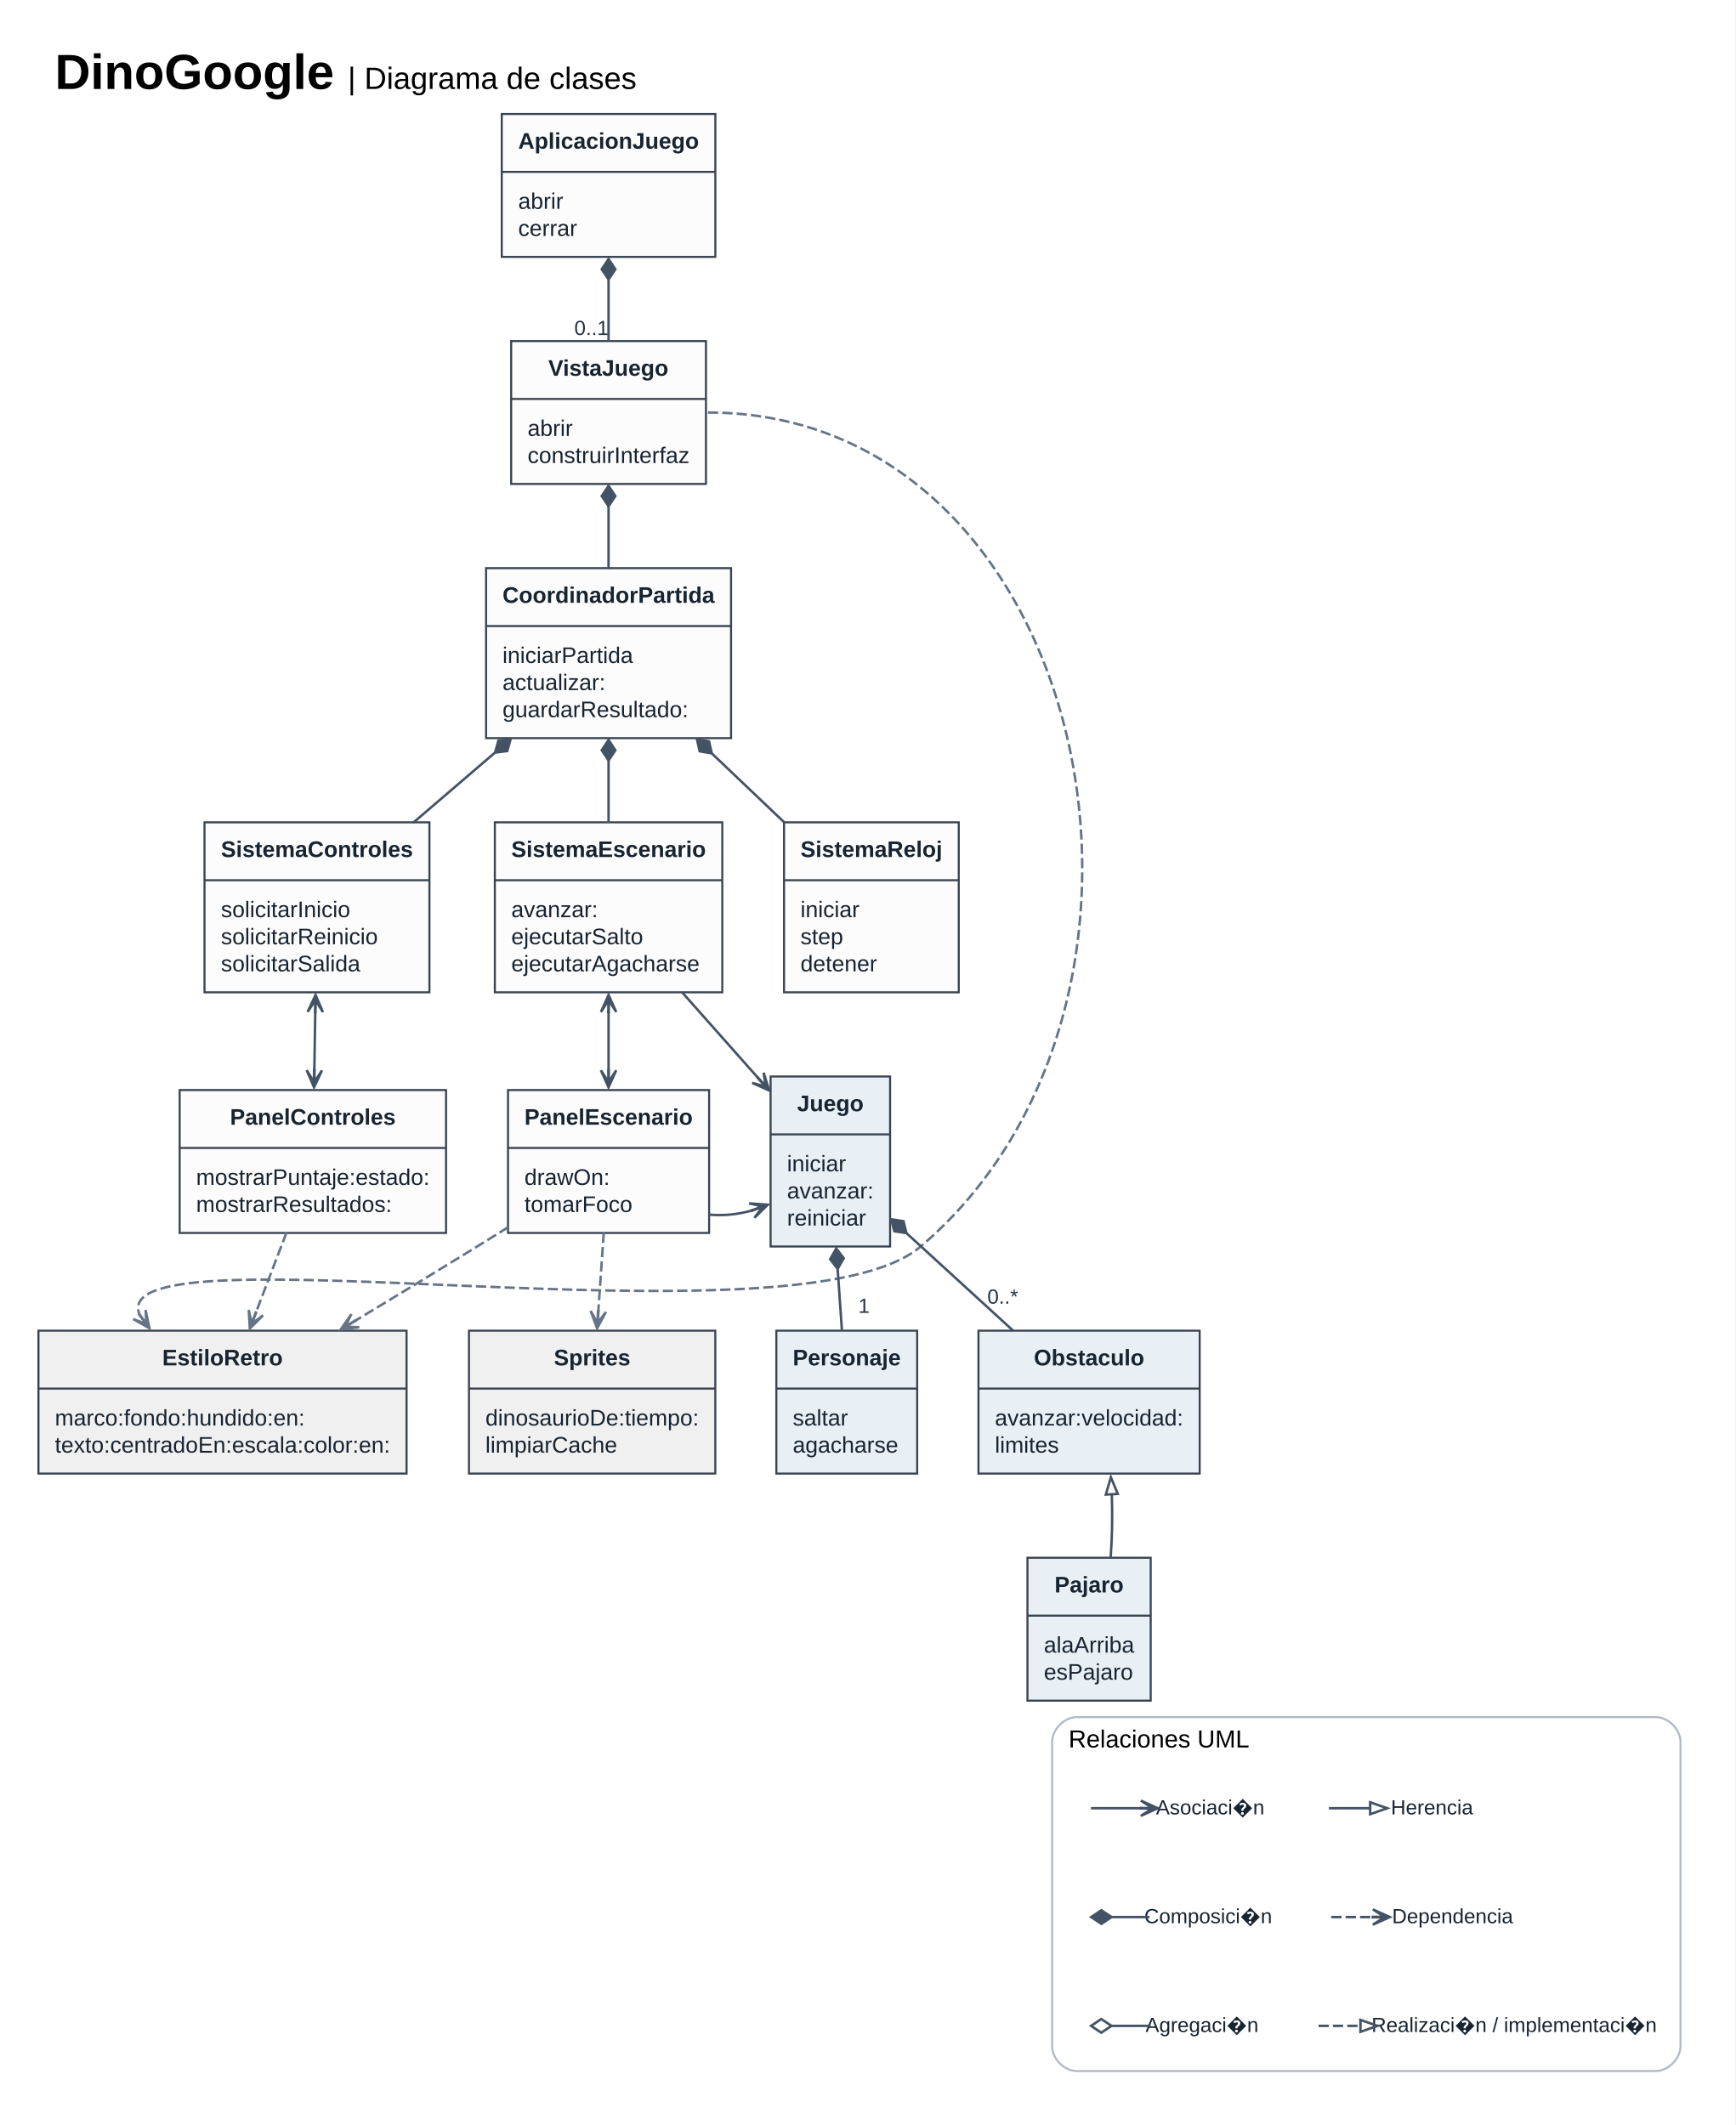
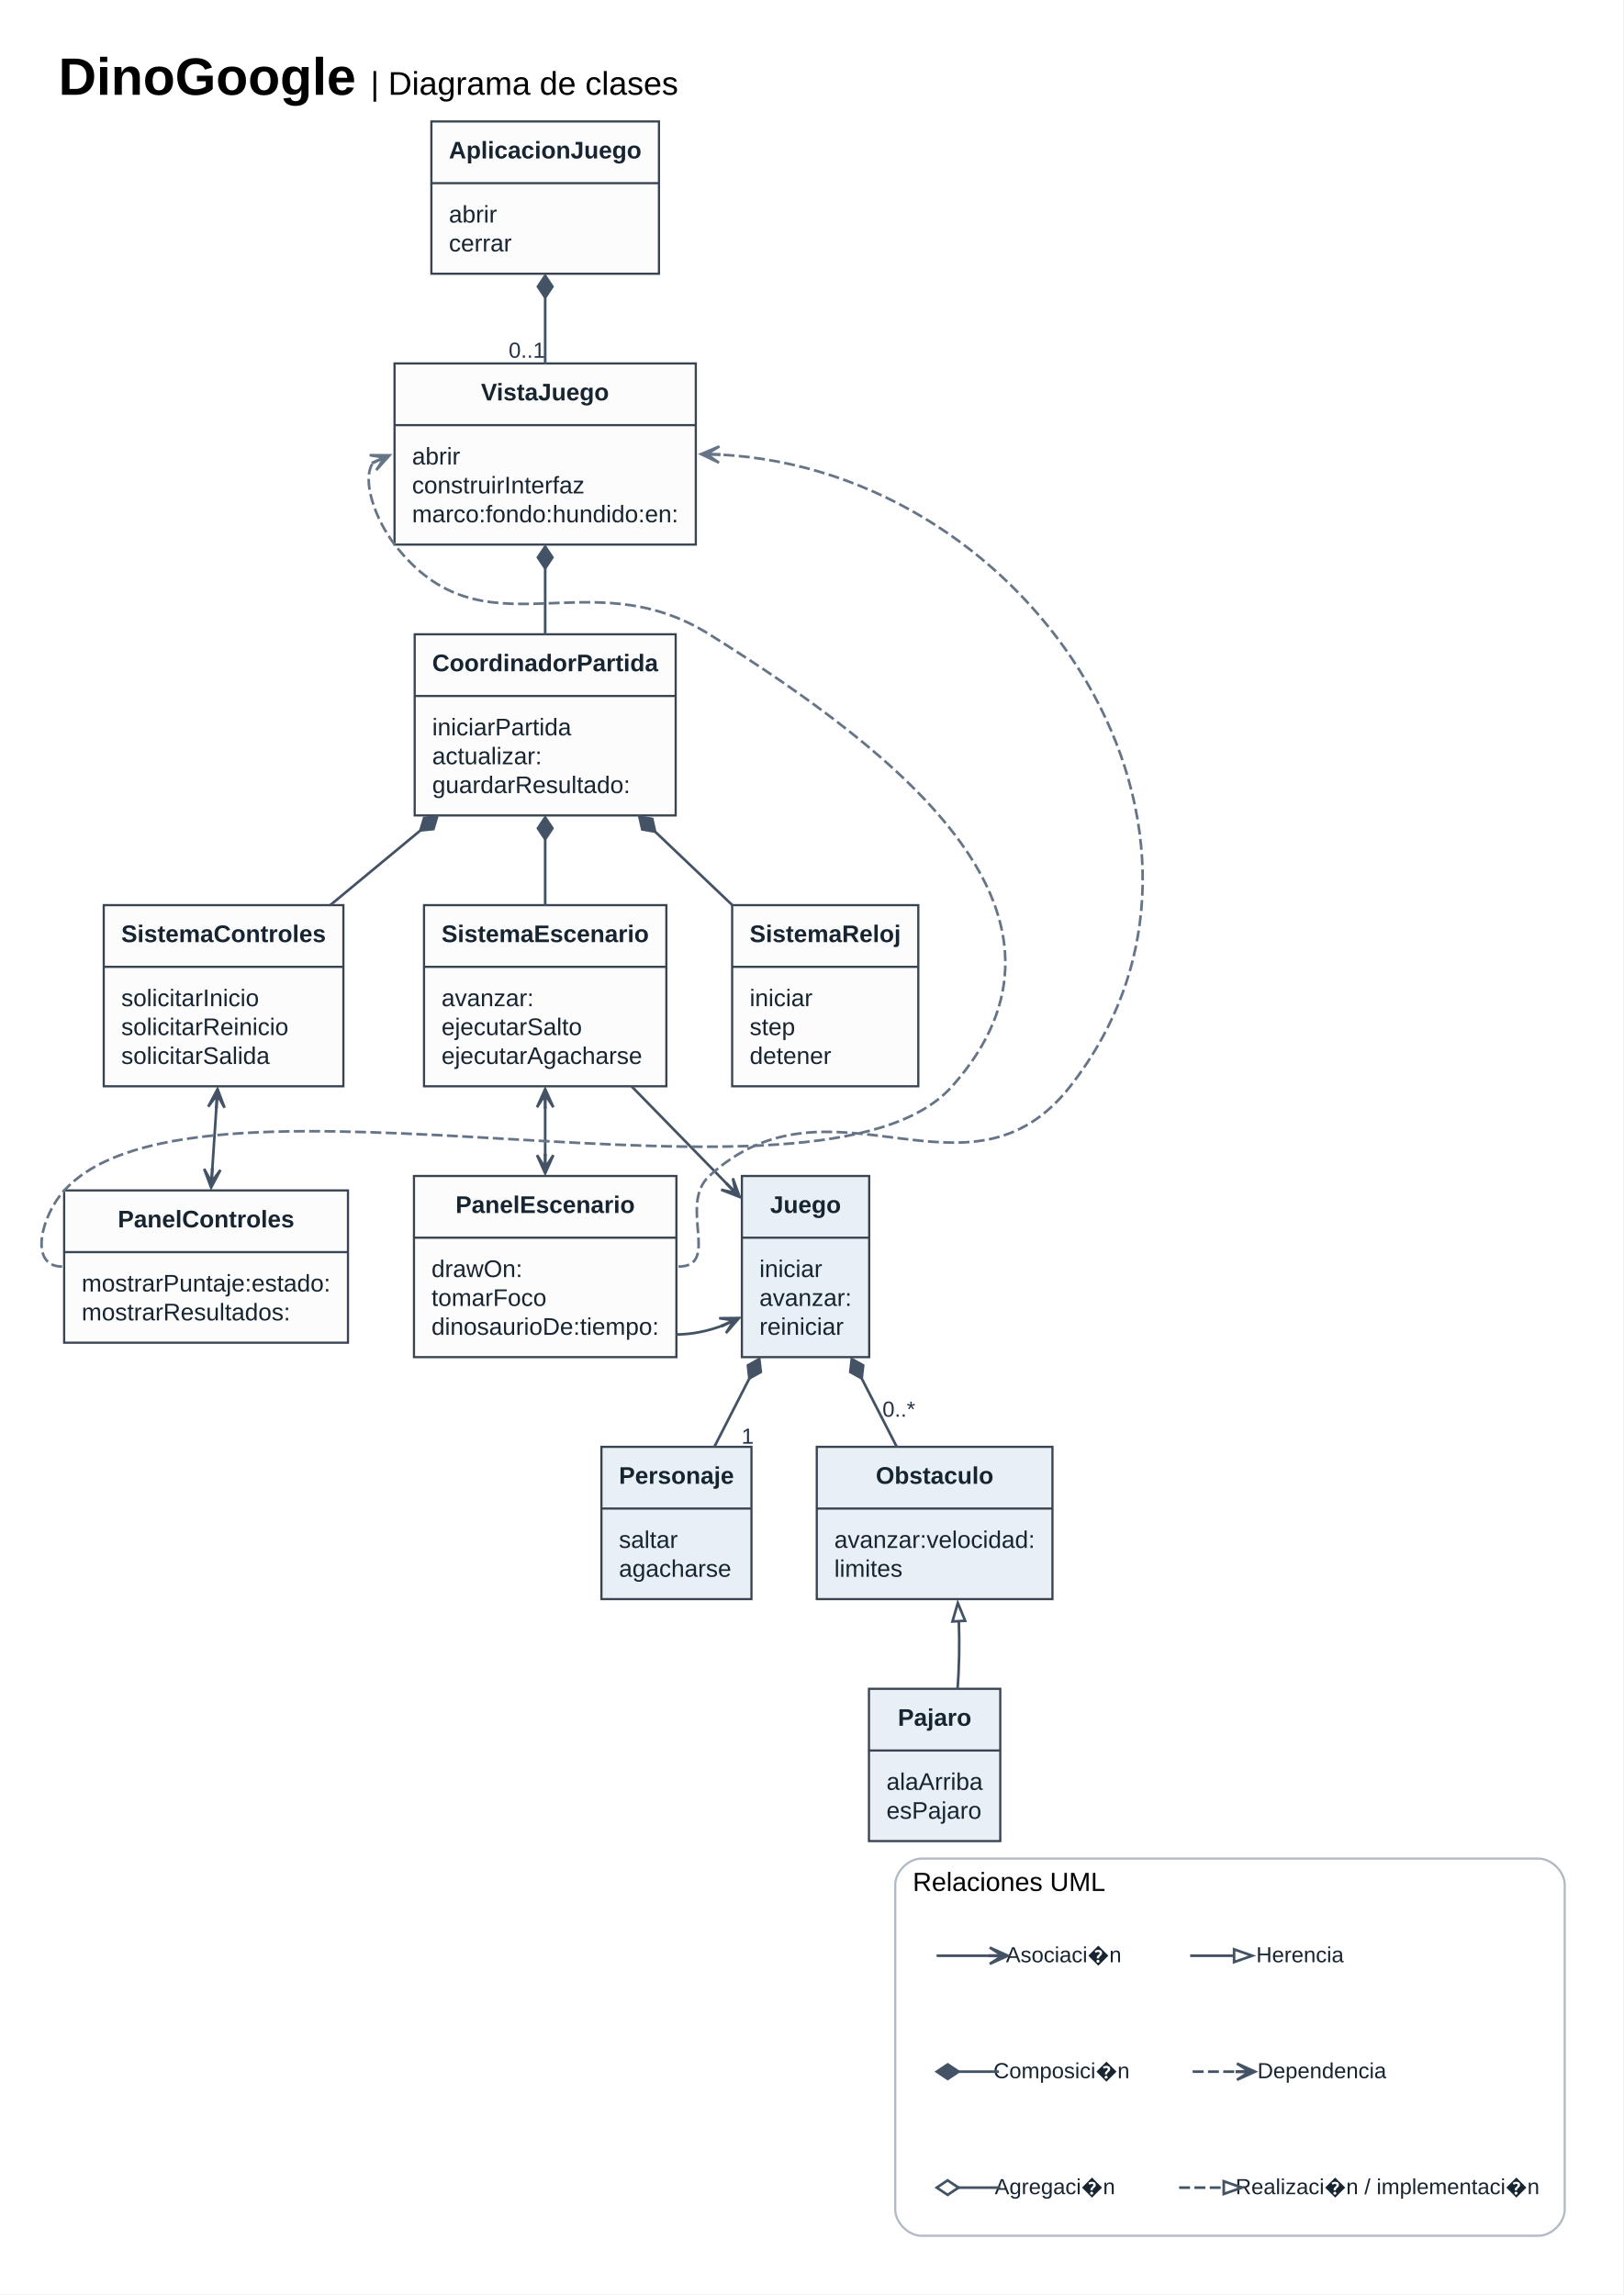
- <svg xmlns="http://www.w3.org/2000/svg" width="845pt" height="1035pt" viewBox="0.00 0.00 845.00 1035.00">
-   <g id="graph0" class="graph" transform="scale(1 1) rotate(0) translate(18.72 1016.72)">
-     <polygon fill="#ffffff" stroke="none" points="-18.72,18.72 -18.72,-1016.72 826.35,-1016.72 826.35,18.72 -18.72,18.72" />
-     <text xml:space="preserve" text-anchor="start" x="8" y="-973.4" font-family="Arial" font-weight="bold" font-size="24.00">DinoGoogle</text>
-     <text xml:space="preserve" text-anchor="start" x="143.98" y="-973.4" font-family="Arial" font-size="24.00"> </text>
-     <text xml:space="preserve" text-anchor="start" x="150.65" y="-973.4" font-family="Arial" font-size="15.00">| Diagrama de clases</text>
+ <svg xmlns="http://www.w3.org/2000/svg" width="742pt" height="1049pt" viewBox="0.00 0.00 742.00 1049.00">
+   <g id="graph0" class="graph" transform="scale(1 1) rotate(0) translate(18.72 1029.92)">
+     <polygon fill="#ffffff" stroke="none" points="-18.72,18.72 -18.72,-1029.92 723.18,-1029.92 723.18,18.72 -18.72,18.72" />
+     <text xml:space="preserve" text-anchor="start" x="8" y="-986.6" font-family="Arial" font-weight="bold" font-size="24.00">DinoGoogle</text>
+     <text xml:space="preserve" text-anchor="start" x="143.98" y="-986.6" font-family="Arial" font-size="24.00"> </text>
+     <text xml:space="preserve" text-anchor="start" x="150.65" y="-986.6" font-family="Arial" font-size="15.00">| Diagrama de clases</text>
    <g id="clust4" class="cluster">
-       <path fill="#ffffff" stroke="#b1bac5" d="M505.63,-8C505.63,-8 787.63,-8 787.63,-8 793.63,-8 799.63,-14 799.63,-20 799.63,-20 799.63,-168.4 799.63,-168.4 799.63,-174.4 793.63,-180.4 787.63,-180.4 787.63,-180.4 505.63,-180.4 505.63,-180.4 499.63,-180.4 493.63,-174.4 493.63,-168.4 493.63,-168.4 493.63,-20 493.63,-20 493.63,-14 499.63,-8 505.63,-8" />
-       <text xml:space="preserve" text-anchor="middle" x="545.65" y="-165.6" font-family="Arial" font-size="12.00">Relaciones UML</text>
+       <path fill="#ffffff" stroke="#b1bac5" d="M402.46,-8C402.46,-8 684.46,-8 684.46,-8 690.46,-8 696.46,-14 696.46,-20 696.46,-20 696.46,-168.4 696.46,-168.4 696.46,-174.4 690.46,-180.4 684.46,-180.4 684.46,-180.4 402.46,-180.4 402.46,-180.4 396.46,-180.4 390.46,-174.4 390.46,-168.4 390.46,-168.4 390.46,-20 390.46,-20 390.46,-14 396.46,-8 402.46,-8" />
+       <text xml:space="preserve" text-anchor="middle" x="442.48" y="-165.6" font-family="Arial" font-size="12.00">Relaciones UML</text>
    </g>
    <g id="node1" class="node">
-       <polygon fill="#fcfcfc" stroke="none" points="225.62,-891.6 225.62,-961.2 329.64,-961.2 329.64,-891.6 225.62,-891.6" />
-       <text xml:space="preserve" text-anchor="start" x="233.62" y="-944.3" font-family="Arial" font-weight="bold" font-size="11.00" fill="#172431">AplicacionJuego</text>
-       <text xml:space="preserve" text-anchor="start" x="233.62" y="-915" font-family="Arial" font-size="11.00" fill="#172431">abrir</text>
-       <text xml:space="preserve" text-anchor="start" x="233.62" y="-901.8" font-family="Arial" font-size="11.00" fill="#172431">cerrar</text>
-       <polygon fill="#394452" stroke="#394452" points="225.62,-933 225.62,-933 329.64,-933 329.64,-933 225.62,-933" />
-       <polygon fill="none" stroke="#394452" points="225.62,-891.6 225.62,-961.2 329.64,-961.2 329.64,-891.6 225.62,-891.6" />
+       <polygon fill="#fcfcfc" stroke="none" points="178.45,-904.8 178.45,-974.4 282.47,-974.4 282.47,-904.8 178.45,-904.8" />
+       <text xml:space="preserve" text-anchor="start" x="186.45" y="-957.5" font-family="Arial" font-weight="bold" font-size="11.00" fill="#172431">AplicacionJuego</text>
+       <text xml:space="preserve" text-anchor="start" x="186.45" y="-928.2" font-family="Arial" font-size="11.00" fill="#172431">abrir</text>
+       <text xml:space="preserve" text-anchor="start" x="186.45" y="-915" font-family="Arial" font-size="11.00" fill="#172431">cerrar</text>
+       <polygon fill="#394452" stroke="#394452" points="178.45,-946.2 178.45,-946.2 282.47,-946.2 282.47,-946.2 178.45,-946.2" />
+       <polygon fill="none" stroke="#394452" points="178.45,-904.8 178.45,-974.4 282.47,-974.4 282.47,-904.8 178.45,-904.8" />
    </g>
    <g id="node2" class="node">
-       <polygon fill="#fcfcfc" stroke="none" points="230.2,-781 230.2,-850.6 325.06,-850.6 325.06,-781 230.2,-781" />
-       <text xml:space="preserve" text-anchor="start" x="248.29" y="-833.7" font-family="Arial" font-weight="bold" font-size="11.00" fill="#172431">VistaJuego</text>
-       <text xml:space="preserve" text-anchor="start" x="238.2" y="-804.4" font-family="Arial" font-size="11.00" fill="#172431">abrir</text>
-       <text xml:space="preserve" text-anchor="start" x="238.2" y="-791.2" font-family="Arial" font-size="11.00" fill="#172431">construirInterfaz</text>
-       <polygon fill="#394452" stroke="#394452" points="230.2,-822.4 230.2,-822.4 325.06,-822.4 325.06,-822.4 230.2,-822.4" />
-       <polygon fill="none" stroke="#394452" points="230.2,-781 230.2,-850.6 325.06,-850.6 325.06,-781 230.2,-781" />
+       <polygon fill="#fcfcfc" stroke="none" points="161.61,-781 161.61,-863.8 299.31,-863.8 299.31,-781 161.61,-781" />
+       <text xml:space="preserve" text-anchor="start" x="201.12" y="-846.9" font-family="Arial" font-weight="bold" font-size="11.00" fill="#172431">VistaJuego</text>
+       <text xml:space="preserve" text-anchor="start" x="169.61" y="-817.6" font-family="Arial" font-size="11.00" fill="#172431">abrir</text>
+       <text xml:space="preserve" text-anchor="start" x="169.61" y="-804.4" font-family="Arial" font-size="11.00" fill="#172431">construirInterfaz</text>
+       <text xml:space="preserve" text-anchor="start" x="169.61" y="-791.2" font-family="Arial" font-size="11.00" fill="#172431">marco:fondo:hundido:en:</text>
+       <polygon fill="#394452" stroke="#394452" points="161.61,-835.6 161.61,-835.6 299.31,-835.6 299.31,-835.6 161.61,-835.6" />
+       <polygon fill="none" stroke="#394452" points="161.61,-781 161.61,-863.8 299.31,-863.8 299.31,-781 161.61,-781" />
    </g>
    <g id="edge1" class="edge">
-       <path fill="none" stroke="#435365" stroke-width="1.2" d="M277.63,-880.57C277.63,-870.53 277.63,-860.04 277.63,-850.55" />
-       <polygon fill="#435365" stroke="#435365" stroke-width="1.2" points="277.63,-880.59 280.95,-885.57 277.63,-890.55 274.31,-885.57 277.63,-880.59" />
-       <text xml:space="preserve" text-anchor="middle" x="269.29" y="-853.55" font-family="Arial" font-size="10.00" fill="#243246">0..1</text>
+       <path fill="none" stroke="#435365" stroke-width="1.2" d="M230.46,-893.92C230.46,-883.86 230.46,-873.24 230.46,-863.39" />
+       <polygon fill="#435365" stroke="#435365" stroke-width="1.2" points="230.46,-893.93 233.78,-898.91 230.46,-903.89 227.14,-898.91 230.46,-893.93" />
+       <text xml:space="preserve" text-anchor="middle" x="222.12" y="-866.39" font-family="Arial" font-size="10.00" fill="#243246">0..1</text>
    </g>
    <g id="node3" class="node">
-       <polygon fill="#fcfcfc" stroke="none" points="217.99,-657.2 217.99,-740 337.28,-740 337.28,-657.2 217.99,-657.2" />
-       <text xml:space="preserve" text-anchor="start" x="225.99" y="-723.1" font-family="Arial" font-weight="bold" font-size="11.00" fill="#172431">CoordinadorPartida</text>
-       <text xml:space="preserve" text-anchor="start" x="225.99" y="-693.8" font-family="Arial" font-size="11.00" fill="#172431">iniciarPartida</text>
-       <text xml:space="preserve" text-anchor="start" x="225.99" y="-680.6" font-family="Arial" font-size="11.00" fill="#172431">actualizar:</text>
-       <text xml:space="preserve" text-anchor="start" x="225.99" y="-667.4" font-family="Arial" font-size="11.00" fill="#172431">guardarResultado:</text>
-       <polygon fill="#394452" stroke="#394452" points="217.99,-711.8 217.99,-711.8 337.28,-711.8 337.28,-711.8 217.99,-711.8" />
-       <polygon fill="none" stroke="#394452" points="217.99,-657.2 217.99,-740 337.28,-740 337.28,-657.2 217.99,-657.2" />
+       <polygon fill="#fcfcfc" stroke="none" points="170.82,-657.2 170.82,-740 290.11,-740 290.11,-657.2 170.82,-657.2" />
+       <text xml:space="preserve" text-anchor="start" x="178.82" y="-723.1" font-family="Arial" font-weight="bold" font-size="11.00" fill="#172431">CoordinadorPartida</text>
+       <text xml:space="preserve" text-anchor="start" x="178.82" y="-693.8" font-family="Arial" font-size="11.00" fill="#172431">iniciarPartida</text>
+       <text xml:space="preserve" text-anchor="start" x="178.82" y="-680.6" font-family="Arial" font-size="11.00" fill="#172431">actualizar:</text>
+       <text xml:space="preserve" text-anchor="start" x="178.82" y="-667.4" font-family="Arial" font-size="11.00" fill="#172431">guardarResultado:</text>
+       <polygon fill="#394452" stroke="#394452" points="170.82,-711.8 170.82,-711.8 290.11,-711.8 290.11,-711.8 170.82,-711.8" />
+       <polygon fill="none" stroke="#394452" points="170.82,-657.2 170.82,-740 290.11,-740 290.11,-657.2 170.82,-657.2" />
    </g>
    <g id="edge2" class="edge">
-       <path fill="none" stroke="#435365" stroke-width="1.2" d="M277.63,-770.12C277.63,-760.06 277.63,-749.44 277.63,-739.59" />
-       <polygon fill="#435365" stroke="#435365" stroke-width="1.2" points="277.63,-770.13 280.95,-775.11 277.63,-780.09 274.31,-775.11 277.63,-770.13" />
+       <path fill="none" stroke="#435365" stroke-width="1.2" d="M230.46,-769.99C230.46,-759.9 230.46,-749.44 230.46,-739.78" />
+       <polygon fill="#435365" stroke="#435365" stroke-width="1.2" points="230.46,-770.14 233.78,-775.12 230.46,-780.1 227.14,-775.12 230.46,-770.14" />
+     </g>
+     <g id="node4" class="node">
+       <polygon fill="#fcfcfc" stroke="none" points="28.7,-533.4 28.7,-616.2 138.23,-616.2 138.23,-533.4 28.7,-533.4" />
+       <text xml:space="preserve" text-anchor="start" x="36.7" y="-599.3" font-family="Arial" font-weight="bold" font-size="11.00" fill="#172431">SistemaControles</text>
+       <text xml:space="preserve" text-anchor="start" x="36.7" y="-570" font-family="Arial" font-size="11.00" fill="#172431">solicitarInicio</text>
+       <text xml:space="preserve" text-anchor="start" x="36.7" y="-556.8" font-family="Arial" font-size="11.00" fill="#172431">solicitarReinicio</text>
+       <text xml:space="preserve" text-anchor="start" x="36.7" y="-543.6" font-family="Arial" font-size="11.00" fill="#172431">solicitarSalida</text>
+       <polygon fill="#394452" stroke="#394452" points="28.7,-588 28.7,-588 138.23,-588 138.23,-588 28.7,-588" />
+       <polygon fill="none" stroke="#394452" points="28.7,-533.4 28.7,-616.2 138.23,-616.2 138.23,-533.4 28.7,-533.4" />
+     </g>
+     <g id="edge3" class="edge">
+       <path fill="none" stroke="#435365" stroke-width="1.2" d="M173.55,-650.44C159.9,-639.13 145.44,-627.16 132.2,-616.19" />
+       <polygon fill="#435365" stroke="#435365" stroke-width="1.2" points="173.42,-650.34 179.37,-650.96 181.09,-656.69 175.14,-656.07 173.42,-650.34" />
+     </g>
+     <g id="node5" class="node">
+       <polygon fill="#fcfcfc" stroke="none" points="175.08,-533.4 175.08,-616.2 285.85,-616.2 285.85,-533.4 175.08,-533.4" />
+       <text xml:space="preserve" text-anchor="start" x="183.08" y="-599.3" font-family="Arial" font-weight="bold" font-size="11.00" fill="#172431">SistemaEscenario</text>
+       <text xml:space="preserve" text-anchor="start" x="183.08" y="-570" font-family="Arial" font-size="11.00" fill="#172431">avanzar:</text>
+       <text xml:space="preserve" text-anchor="start" x="183.08" y="-556.8" font-family="Arial" font-size="11.00" fill="#172431">ejecutarSalto</text>
+       <text xml:space="preserve" text-anchor="start" x="183.08" y="-543.6" font-family="Arial" font-size="11.00" fill="#172431">ejecutarAgacharse</text>
+       <polygon fill="#394452" stroke="#394452" points="175.08,-588 175.08,-588 285.85,-588 285.85,-588 175.08,-588" />
+       <polygon fill="none" stroke="#394452" points="175.08,-533.4 175.08,-616.2 285.85,-616.2 285.85,-533.4 175.08,-533.4" />
+     </g>
+     <g id="edge4" class="edge">
+       <path fill="none" stroke="#435365" stroke-width="1.2" d="M230.46,-646.19C230.46,-636.1 230.46,-625.64 230.46,-615.98" />
+       <polygon fill="#435365" stroke="#435365" stroke-width="1.2" points="230.46,-646.34 233.78,-651.32 230.46,-656.3 227.14,-651.32 230.46,-646.34" />
+     </g>
+     <g id="node6" class="node">
+       <polygon fill="#fcfcfc" stroke="none" points="315.92,-533.4 315.92,-616.2 401,-616.2 401,-533.4 315.92,-533.4" />
+       <text xml:space="preserve" text-anchor="start" x="323.92" y="-599.3" font-family="Arial" font-weight="bold" font-size="11.00" fill="#172431">SistemaReloj</text>
+       <text xml:space="preserve" text-anchor="start" x="323.92" y="-570" font-family="Arial" font-size="11.00" fill="#172431">iniciar</text>
+       <text xml:space="preserve" text-anchor="start" x="323.92" y="-556.8" font-family="Arial" font-size="11.00" fill="#172431">step</text>
+       <text xml:space="preserve" text-anchor="start" x="323.92" y="-543.6" font-family="Arial" font-size="11.00" fill="#172431">detener</text>
+       <polygon fill="#394452" stroke="#394452" points="315.92,-588 315.92,-588 401,-588 401,-588 315.92,-588" />
+       <polygon fill="none" stroke="#394452" points="315.92,-533.4 315.92,-616.2 401,-616.2 401,-533.4 315.92,-533.4" />
+     </g>
+     <g id="edge5" class="edge">
+       <path fill="none" stroke="#435365" stroke-width="1.2" d="M280.74,-649.76C292.49,-638.58 304.88,-626.78 316.24,-615.98" />
+       <polygon fill="#435365" stroke="#435365" stroke-width="1.2" points="280.73,-649.77 279.41,-655.61 273.51,-656.63 274.83,-650.8 280.73,-649.77" />
+     </g>
+     <g id="node7" class="node">
+       <polygon fill="#fcfcfc" stroke="none" points="10.6,-416.2 10.6,-485.8 140.33,-485.8 140.33,-416.2 10.6,-416.2" />
+       <text xml:space="preserve" text-anchor="start" x="35.12" y="-468.9" font-family="Arial" font-weight="bold" font-size="11.00" fill="#172431">PanelControles</text>
+       <text xml:space="preserve" text-anchor="start" x="18.6" y="-439.6" font-family="Arial" font-size="11.00" fill="#172431">mostrarPuntaje:estado:</text>
+       <text xml:space="preserve" text-anchor="start" x="18.6" y="-426.4" font-family="Arial" font-size="11.00" fill="#172431">mostrarResultados:</text>
+       <polygon fill="#394452" stroke="#394452" points="10.6,-457.6 10.6,-457.6 140.33,-457.6 140.33,-457.6 10.6,-457.6" />
+       <polygon fill="none" stroke="#394452" points="10.6,-416.2 10.6,-485.8 140.33,-485.8 140.33,-416.2 10.6,-416.2" />
+     </g>
+     <g id="edge8" class="edge">
+       <path fill="none" stroke="#435365" stroke-width="1.2" d="M80.19,-523.91C79.56,-514.36 78.91,-504.43 78.29,-495.11" />
+       <polygon fill="#435365" stroke="#435365" stroke-width="1.2" points="80.72,-532.12 76.45,-524.08 80.45,-529.45 80.08,-523.85 80.18,-523.84 80.28,-523.83 80.65,-529.43 83.91,-523.59 80.72,-532.12" />
+       <polygon fill="#435365" stroke="#435365" stroke-width="1.2" points="77.77,-487.12 82.04,-495.16 78.04,-489.8 78.41,-495.4 78.31,-495.41 78.21,-495.41 77.85,-489.81 74.59,-495.65 77.77,-487.12" />
+     </g>
+     <g id="node8" class="node">
+       <polygon fill="#fcfcfc" stroke="none" points="170.49,-409.6 170.49,-492.4 290.44,-492.4 290.44,-409.6 170.49,-409.6" />
+       <text xml:space="preserve" text-anchor="start" x="189.5" y="-475.5" font-family="Arial" font-weight="bold" font-size="11.00" fill="#172431">PanelEscenario</text>
+       <text xml:space="preserve" text-anchor="start" x="178.49" y="-446.2" font-family="Arial" font-size="11.00" fill="#172431">drawOn:</text>
+       <text xml:space="preserve" text-anchor="start" x="178.49" y="-433" font-family="Arial" font-size="11.00" fill="#172431">tomarFoco</text>
+       <text xml:space="preserve" text-anchor="start" x="178.49" y="-419.8" font-family="Arial" font-size="11.00" fill="#172431">dinosaurioDe:tiempo:</text>
+       <polygon fill="#394452" stroke="#394452" points="170.49,-464.2 170.49,-464.2 290.44,-464.2 290.44,-464.2 170.49,-464.2" />
+       <polygon fill="none" stroke="#394452" points="170.49,-409.6 170.49,-492.4 290.44,-492.4 290.44,-409.6 170.49,-409.6" />
+     </g>
+     <g id="edge9" class="edge">
+       <path fill="none" stroke="#435365" stroke-width="1.2" d="M230.46,-524.02C230.46,-516.57 230.46,-508.89 230.46,-501.44" />
+       <polygon fill="#435365" stroke="#435365" stroke-width="1.2" points="230.46,-532.12 226.73,-523.82 230.36,-529.43 230.36,-523.82 230.46,-523.82 230.56,-523.82 230.56,-529.43 234.2,-523.82 230.46,-532.12" />
+       <polygon fill="#435365" stroke="#435365" stroke-width="1.2" points="230.46,-493.64 234.2,-501.94 230.56,-496.33 230.56,-501.94 230.46,-501.94 230.36,-501.94 230.36,-496.33 226.73,-501.94 230.46,-493.64" />
+     </g>
+     <g id="node9" class="node">
+       <polygon fill="#e9f0f5" stroke="none" points="320.37,-409.6 320.37,-492.4 378.56,-492.4 378.56,-409.6 320.37,-409.6" />
+       <text xml:space="preserve" text-anchor="start" x="333.27" y="-475.5" font-family="Arial" font-weight="bold" font-size="11.00" fill="#172431">Juego</text>
+       <text xml:space="preserve" text-anchor="start" x="328.37" y="-446.2" font-family="Arial" font-size="11.00" fill="#172431">iniciar</text>
+       <text xml:space="preserve" text-anchor="start" x="328.37" y="-433" font-family="Arial" font-size="11.00" fill="#172431">avanzar:</text>
+       <text xml:space="preserve" text-anchor="start" x="328.37" y="-419.8" font-family="Arial" font-size="11.00" fill="#172431">reiniciar</text>
+       <polygon fill="#394452" stroke="#394452" points="320.37,-464.2 320.37,-464.2 378.56,-464.2 378.56,-464.2 320.37,-464.2" />
+       <polygon fill="none" stroke="#394452" points="320.37,-409.6 320.37,-492.4 378.56,-492.4 378.56,-409.6 320.37,-409.6" />
+     </g>
+     <g id="edge10" class="edge">
+       <path fill="none" stroke="#435365" stroke-width="1.2" d="M269.76,-533.58C283.95,-519.05 299.89,-502.74 313.76,-488.54" />
+       <polygon fill="#435365" stroke="#435365" stroke-width="1.2" points="319.37,-482.8 316.24,-491.35 317.56,-484.8 313.64,-488.81 313.56,-488.74 313.49,-488.67 317.42,-484.66 310.89,-486.13 319.37,-482.8" />
+     </g>
+     <g id="edge12" class="edge">
+       <path fill="none" stroke="#657487" stroke-width="1.2" stroke-dasharray="5,2" d="M9.66,-451C-5.81,-451 0.21,-474.39 10.66,-485.8 71.98,-552.77 356.11,-465.56 416.46,-533.4 485.74,-611.28 393.84,-684.74 305.46,-740 249.12,-775.23 202.35,-728.45 161.68,-781 153.05,-792.14 146.26,-810.49 151.81,-818.48" />
+       <polygon fill="#657487" stroke="#657487" stroke-width="1.2" points="159.34,-821.81 150.24,-821.87 156.84,-820.81 151.71,-818.54 151.75,-818.45 151.79,-818.36 156.92,-820.63 153.26,-815.04 159.34,-821.81" />
+     </g>
+     <g id="edge13" class="edge">
+       <path fill="none" stroke="#657487" stroke-width="1.2" stroke-dasharray="5,2" d="M291.38,-451C310.81,-451 291.15,-479.25 305.46,-492.4 361.1,-543.53 423.92,-473.87 470.46,-533.4 560.31,-648.31 454.07,-815.05 309.8,-822.16" />
+       <polygon fill="#657487" stroke="#657487" stroke-width="1.2" points="301.71,-822.36 309.91,-818.43 304.39,-822.2 310,-822.06 310,-822.16 310.01,-822.26 304.4,-822.4 310.1,-825.89 301.71,-822.36" />
+     </g>
+     <g id="edge11" class="edge">
+       <path fill="none" stroke="#435365" stroke-width="1.2" d="M290.43,-419.95C297.61,-420.01 304.79,-421.43 311.97,-424.2" />
+       <polygon fill="#435365" stroke="#435365" stroke-width="1.2" points="319.08,-427.47 309.98,-427.39 316.59,-426.43 311.5,-424.09 311.54,-424 311.58,-423.91 316.68,-426.25 313.1,-420.61 319.08,-427.47" />
+     </g>
+     <g id="node10" class="node">
+       <polygon fill="#e9f0f5" stroke="none" points="256.17,-299 256.17,-368.6 324.75,-368.6 324.75,-299 256.17,-299" />
+       <text xml:space="preserve" text-anchor="start" x="264.17" y="-351.7" font-family="Arial" font-weight="bold" font-size="11.00" fill="#172431">Personaje</text>
+       <text xml:space="preserve" text-anchor="start" x="264.17" y="-322.4" font-family="Arial" font-size="11.00" fill="#172431">saltar</text>
+       <text xml:space="preserve" text-anchor="start" x="264.17" y="-309.2" font-family="Arial" font-size="11.00" fill="#172431">agacharse</text>
+       <polygon fill="#394452" stroke="#394452" points="256.17,-340.4 256.17,-340.4 324.75,-340.4 324.75,-340.4 256.17,-340.4" />
+       <polygon fill="none" stroke="#394452" points="256.17,-299 256.17,-368.6 324.75,-368.6 324.75,-299 256.17,-299" />
+     </g>
+     <g id="edge6" class="edge">
+       <path fill="none" stroke="#435365" stroke-width="1.2" d="M323.87,-400.03C318.39,-389.34 312.74,-378.29 307.67,-368.39" />
+       <polygon fill="#435365" stroke="#435365" stroke-width="1.2" points="323.79,-399.88 329.02,-402.8 328.33,-408.75 323.11,-405.83 323.79,-399.88" />
+       <text xml:space="preserve" text-anchor="middle" x="322.98" y="-370.04" font-family="Arial" font-size="10.00" fill="#243246">1</text>
+     </g>
+     <g id="node11" class="node">
+       <polygon fill="#e9f0f5" stroke="none" points="354.6,-299 354.6,-368.6 462.32,-368.6 462.32,-299 354.6,-299" />
+       <text xml:space="preserve" text-anchor="start" x="381.57" y="-351.7" font-family="Arial" font-weight="bold" font-size="11.00" fill="#172431">Obstaculo</text>
+       <text xml:space="preserve" text-anchor="start" x="362.6" y="-322.4" font-family="Arial" font-size="11.00" fill="#172431">avanzar:velocidad:</text>
+       <text xml:space="preserve" text-anchor="start" x="362.6" y="-309.2" font-family="Arial" font-size="11.00" fill="#172431">limites</text>
+       <polygon fill="#394452" stroke="#394452" points="354.6,-340.4 354.6,-340.4 462.32,-340.4 462.32,-340.4 354.6,-340.4" />
+       <polygon fill="none" stroke="#394452" points="354.6,-299 354.6,-368.6 462.32,-368.6 462.32,-299 354.6,-299" />
+     </g>
+     <g id="edge7" class="edge">
+       <path fill="none" stroke="#435365" stroke-width="1.2" d="M375.05,-400.03C380.53,-389.34 386.19,-378.29 391.26,-368.39" />
+       <polygon fill="#435365" stroke="#435365" stroke-width="1.2" points="375.13,-399.88 375.82,-405.83 370.59,-408.75 369.91,-402.8 375.13,-399.88" />
+       <text xml:space="preserve" text-anchor="middle" x="392.11" y="-382.37" font-family="Arial" font-size="10.00" fill="#243246">0..*</text>
+     </g>
+     <g id="node12" class="node">
+       <polygon fill="#e9f0f5" stroke="none" points="378.45,-188.4 378.45,-258 438.47,-258 438.47,-188.4 378.45,-188.4" />
+       <text xml:space="preserve" text-anchor="start" x="391.65" y="-241.1" font-family="Arial" font-weight="bold" font-size="11.00" fill="#172431">Pajaro</text>
+       <text xml:space="preserve" text-anchor="start" x="386.45" y="-211.8" font-family="Arial" font-size="11.00" fill="#172431">alaArriba</text>
+       <text xml:space="preserve" text-anchor="start" x="386.45" y="-198.6" font-family="Arial" font-size="11.00" fill="#172431">esPajaro</text>
+       <polygon fill="#394452" stroke="#394452" points="378.45,-229.8 378.45,-229.8 438.47,-229.8 438.47,-229.8 378.45,-229.8" />
+       <polygon fill="none" stroke="#394452" points="378.45,-188.4 378.45,-258 438.47,-258 438.47,-188.4 378.45,-188.4" />
+     </g>
+     <g id="edge14" class="edge">
+       <path fill="none" stroke="#435365" stroke-width="1.2" d="M418.96,-257.95C419.71,-267.75 419.9,-278.61 419.53,-288.94" />
+       <polygon fill="none" stroke="#435365" stroke-width="1.2" points="416.62,-288.77 419.06,-297.22 422.43,-289.09 416.62,-288.77" />
    </g>
    <g id="node13" class="node">
-       <polygon fill="#f0f0f1" stroke="none" points="0,-299 0,-368.6 179.27,-368.6 179.27,-299 0,-299" />
-       <text xml:space="preserve" text-anchor="start" x="60.3" y="-351.7" font-family="Arial" font-weight="bold" font-size="11.00" fill="#172431">EstiloRetro</text>
-       <text xml:space="preserve" text-anchor="start" x="8" y="-322.4" font-family="Arial" font-size="11.00" fill="#172431">marco:fondo:hundido:en:</text>
-       <text xml:space="preserve" text-anchor="start" x="8" y="-309.2" font-family="Arial" font-size="11.00" fill="#172431">texto:centradoEn:escala:color:en:</text>
-       <polygon fill="#394452" stroke="#394452" points="0,-340.4 0,-340.4 179.27,-340.4 179.27,-340.4 0,-340.4" />
-       <polygon fill="none" stroke="#394452" points="0,-299 0,-368.6 179.27,-368.6 179.27,-299 0,-299" />
-     </g>
-     <g id="edge13" class="edge">
-       <path fill="none" stroke="#657487" stroke-width="1.2" stroke-dasharray="5,2" d="M326.02,-815.8C512.33,-815.8 571.43,-530.46 429.63,-409.6 369,-357.92 31.12,-421.05 49.24,-376.36" />
-       <polygon fill="#657487" stroke="#657487" stroke-width="1.2" points="54.07,-369.78 52.17,-378.68 52.56,-372.01 49.24,-376.53 49.16,-376.47 49.08,-376.41 52.4,-371.89 46.15,-374.27 54.07,-369.78" />
-     </g>
-     <g id="node4" class="node">
-       <polygon fill="#fcfcfc" stroke="none" points="80.87,-533.4 80.87,-616.2 190.4,-616.2 190.4,-533.4 80.87,-533.4" />
-       <text xml:space="preserve" text-anchor="start" x="88.87" y="-599.3" font-family="Arial" font-weight="bold" font-size="11.00" fill="#172431">SistemaControles</text>
-       <text xml:space="preserve" text-anchor="start" x="88.87" y="-570" font-family="Arial" font-size="11.00" fill="#172431">solicitarInicio</text>
-       <text xml:space="preserve" text-anchor="start" x="88.87" y="-556.8" font-family="Arial" font-size="11.00" fill="#172431">solicitarReinicio</text>
-       <text xml:space="preserve" text-anchor="start" x="88.87" y="-543.6" font-family="Arial" font-size="11.00" fill="#172431">solicitarSalida</text>
-       <polygon fill="#394452" stroke="#394452" points="80.87,-588 80.87,-588 190.4,-588 190.4,-588 80.87,-588" />
-       <polygon fill="none" stroke="#394452" points="80.87,-533.4 80.87,-616.2 190.4,-616.2 190.4,-533.4 80.87,-533.4" />
-     </g>
-     <g id="edge3" class="edge">
-       <path fill="none" stroke="#435365" stroke-width="1.2" d="M222.23,-650.08C209.09,-638.81 195.19,-626.89 182.47,-615.98" />
-       <polygon fill="#435365" stroke="#435365" stroke-width="1.2" points="222.36,-650.19 228.3,-650.91 229.92,-656.68 223.98,-655.95 222.36,-650.19" />
-     </g>
-     <g id="node5" class="node">
-       <polygon fill="#fcfcfc" stroke="none" points="222.25,-533.4 222.25,-616.2 333.02,-616.2 333.02,-533.4 222.25,-533.4" />
-       <text xml:space="preserve" text-anchor="start" x="230.25" y="-599.3" font-family="Arial" font-weight="bold" font-size="11.00" fill="#172431">SistemaEscenario</text>
-       <text xml:space="preserve" text-anchor="start" x="230.25" y="-570" font-family="Arial" font-size="11.00" fill="#172431">avanzar:</text>
-       <text xml:space="preserve" text-anchor="start" x="230.25" y="-556.8" font-family="Arial" font-size="11.00" fill="#172431">ejecutarSalto</text>
-       <text xml:space="preserve" text-anchor="start" x="230.25" y="-543.6" font-family="Arial" font-size="11.00" fill="#172431">ejecutarAgacharse</text>
-       <polygon fill="#394452" stroke="#394452" points="222.25,-588 222.25,-588 333.02,-588 333.02,-588 222.25,-588" />
-       <polygon fill="none" stroke="#394452" points="222.25,-533.4 222.25,-616.2 333.02,-616.2 333.02,-533.4 222.25,-533.4" />
-     </g>
-     <g id="edge4" class="edge">
-       <path fill="none" stroke="#435365" stroke-width="1.2" d="M277.63,-646.19C277.63,-636.1 277.63,-625.64 277.63,-615.98" />
-       <polygon fill="#435365" stroke="#435365" stroke-width="1.2" points="277.63,-646.34 280.95,-651.32 277.63,-656.3 274.31,-651.32 277.63,-646.34" />
-     </g>
-     <g id="node6" class="node">
-       <polygon fill="#fcfcfc" stroke="none" points="363.09,-533.4 363.09,-616.2 448.17,-616.2 448.17,-533.4 363.09,-533.4" />
-       <text xml:space="preserve" text-anchor="start" x="371.09" y="-599.3" font-family="Arial" font-weight="bold" font-size="11.00" fill="#172431">SistemaReloj</text>
-       <text xml:space="preserve" text-anchor="start" x="371.09" y="-570" font-family="Arial" font-size="11.00" fill="#172431">iniciar</text>
-       <text xml:space="preserve" text-anchor="start" x="371.09" y="-556.8" font-family="Arial" font-size="11.00" fill="#172431">step</text>
-       <text xml:space="preserve" text-anchor="start" x="371.09" y="-543.6" font-family="Arial" font-size="11.00" fill="#172431">detener</text>
-       <polygon fill="#394452" stroke="#394452" points="363.09,-588 363.09,-588 448.17,-588 448.17,-588 363.09,-588" />
-       <polygon fill="none" stroke="#394452" points="363.09,-533.4 363.09,-616.2 448.17,-616.2 448.17,-533.4 363.09,-533.4" />
-     </g>
-     <g id="edge5" class="edge">
-       <path fill="none" stroke="#435365" stroke-width="1.2" d="M327.91,-649.76C339.66,-638.58 352.05,-626.78 363.41,-615.98" />
-       <polygon fill="#435365" stroke="#435365" stroke-width="1.2" points="327.9,-649.77 326.58,-655.61 320.68,-656.63 322,-650.8 327.9,-649.77" />
-     </g>
-     <g id="node7" class="node">
-       <polygon fill="#fcfcfc" stroke="none" points="68.77,-416.2 68.77,-485.8 198.5,-485.8 198.5,-416.2 68.77,-416.2" />
-       <text xml:space="preserve" text-anchor="start" x="93.29" y="-468.9" font-family="Arial" font-weight="bold" font-size="11.00" fill="#172431">PanelControles</text>
-       <text xml:space="preserve" text-anchor="start" x="76.77" y="-439.6" font-family="Arial" font-size="11.00" fill="#172431">mostrarPuntaje:estado:</text>
-       <text xml:space="preserve" text-anchor="start" x="76.77" y="-426.4" font-family="Arial" font-size="11.00" fill="#172431">mostrarResultados:</text>
-       <polygon fill="#394452" stroke="#394452" points="68.77,-457.6 68.77,-457.6 198.5,-457.6 198.5,-457.6 68.77,-457.6" />
-       <polygon fill="none" stroke="#394452" points="68.77,-416.2 68.77,-485.8 198.5,-485.8 198.5,-416.2 68.77,-416.2" />
-     </g>
-     <g id="edge8" class="edge">
-       <path fill="none" stroke="#435365" stroke-width="1.2" d="M134.81,-523.91C134.66,-514.46 134.5,-504.64 134.35,-495.41" />
-       <polygon fill="#435365" stroke="#435365" stroke-width="1.2" points="134.95,-532.12 131.08,-523.88 134.8,-529.43 134.71,-523.82 134.81,-523.82 134.91,-523.82 135,-529.43 138.55,-523.76 134.95,-532.12" />
-       <polygon fill="#435365" stroke="#435365" stroke-width="1.2" points="134.21,-487.13 138.08,-495.36 134.35,-489.81 134.45,-495.42 134.35,-495.43 134.25,-495.43 134.15,-489.82 130.61,-495.49 134.21,-487.13" />
-     </g>
-     <g id="node8" class="node">
-       <polygon fill="#fcfcfc" stroke="none" points="228.67,-416.2 228.67,-485.8 326.6,-485.8 326.6,-416.2 228.67,-416.2" />
-       <text xml:space="preserve" text-anchor="start" x="236.67" y="-468.9" font-family="Arial" font-weight="bold" font-size="11.00" fill="#172431">PanelEscenario</text>
-       <text xml:space="preserve" text-anchor="start" x="236.67" y="-439.6" font-family="Arial" font-size="11.00" fill="#172431">drawOn:</text>
-       <text xml:space="preserve" text-anchor="start" x="236.67" y="-426.4" font-family="Arial" font-size="11.00" fill="#172431">tomarFoco</text>
-       <polygon fill="#394452" stroke="#394452" points="228.67,-457.6 228.67,-457.6 326.6,-457.6 326.6,-457.6 228.67,-457.6" />
-       <polygon fill="none" stroke="#394452" points="228.67,-416.2 228.67,-485.8 326.6,-485.8 326.6,-416.2 228.67,-416.2" />
-     </g>
-     <g id="edge9" class="edge">
-       <path fill="none" stroke="#435365" stroke-width="1.2" d="M277.63,-523.91C277.63,-514.46 277.63,-504.64 277.63,-495.41" />
-       <polygon fill="#435365" stroke="#435365" stroke-width="1.2" points="277.63,-532.12 273.9,-523.82 277.53,-529.43 277.53,-523.82 277.63,-523.82 277.73,-523.82 277.73,-529.43 281.37,-523.82 277.63,-532.12" />
-       <polygon fill="#435365" stroke="#435365" stroke-width="1.2" points="277.63,-487.13 281.37,-495.43 277.73,-489.82 277.73,-495.43 277.63,-495.43 277.53,-495.43 277.53,-489.82 273.9,-495.43 277.63,-487.13" />
-     </g>
-     <g id="node9" class="node">
-       <polygon fill="#e9f0f5" stroke="none" points="356.54,-409.6 356.54,-492.4 414.73,-492.4 414.73,-409.6 356.54,-409.6" />
-       <text xml:space="preserve" text-anchor="start" x="369.44" y="-475.5" font-family="Arial" font-weight="bold" font-size="11.00" fill="#172431">Juego</text>
-       <text xml:space="preserve" text-anchor="start" x="364.54" y="-446.2" font-family="Arial" font-size="11.00" fill="#172431">iniciar</text>
-       <text xml:space="preserve" text-anchor="start" x="364.54" y="-433" font-family="Arial" font-size="11.00" fill="#172431">avanzar:</text>
-       <text xml:space="preserve" text-anchor="start" x="364.54" y="-419.8" font-family="Arial" font-size="11.00" fill="#172431">reiniciar</text>
-       <polygon fill="#394452" stroke="#394452" points="356.54,-464.2 356.54,-464.2 414.73,-464.2 414.73,-464.2 356.54,-464.2" />
-       <polygon fill="none" stroke="#394452" points="356.54,-409.6 356.54,-492.4 414.73,-492.4 414.73,-409.6 356.54,-409.6" />
-     </g>
-     <g id="edge10" class="edge">
-       <path fill="none" stroke="#435365" stroke-width="1.2" d="M313.3,-533.58C325.22,-520.13 338.5,-505.16 350.39,-491.75" />
-       <polygon fill="#435365" stroke="#435365" stroke-width="1.2" points="355.86,-485.57 353.15,-494.26 354.16,-487.65 350.43,-491.85 350.36,-491.78 350.28,-491.72 354.01,-487.52 347.56,-489.31 355.86,-485.57" />
-     </g>
-     <g id="edge14" class="edge">
-       <path fill="none" stroke="#657487" stroke-width="1.2" stroke-dasharray="5,2" d="M120.79,-416.37C116.09,-404.07 110.71,-389.99 105.76,-377.03" />
-       <polygon fill="#657487" stroke="#657487" stroke-width="1.2" points="102.94,-369.64 109.39,-376.06 103.99,-372.11 105.99,-377.36 105.9,-377.39 105.81,-377.43 103.8,-372.19 102.41,-378.73 102.94,-369.64" />
-     </g>
-     <g id="edge11" class="edge">
-       <path fill="none" stroke="#435365" stroke-width="1.2" d="M326.57,-425.13C333.6,-424.49 340.63,-425.18 347.66,-427.2" />
-       <polygon fill="#435365" stroke="#435365" stroke-width="1.2" points="355.19,-429.96 346.11,-430.61 352.63,-429.13 347.36,-427.2 347.4,-427.1 347.43,-427.01 352.7,-428.94 348.68,-423.6 355.19,-429.96" />
-     </g>
-     <g id="edge15" class="edge">
-       <path fill="none" stroke="#657487" stroke-width="1.2" stroke-dasharray="5,2" d="M228.78,-419.02C223.67,-415.82 218.55,-412.64 213.63,-409.6 194.35,-397.7 173.28,-384.91 154.06,-373.33" />
-       <polygon fill="#657487" stroke="#657487" stroke-width="1.2" points="147.2,-369.2 156.24,-370.28 149.56,-370.5 154.37,-373.39 154.31,-373.48 154.26,-373.57 149.46,-370.67 152.39,-376.68 147.2,-369.2" />
+       <text xml:space="preserve" text-anchor="middle" x="467.46" y="-133" font-family="Arial" font-size="10.00" fill="#172431">Asociaci�n</text>
    </g>
    <g id="node14" class="node">
-       <polygon fill="#f0f0f1" stroke="none" points="209.66,-299 209.66,-368.6 329.61,-368.6 329.61,-299 209.66,-299" />
-       <text xml:space="preserve" text-anchor="start" x="250.99" y="-351.7" font-family="Arial" font-weight="bold" font-size="11.00" fill="#172431">Sprites</text>
-       <text xml:space="preserve" text-anchor="start" x="217.66" y="-322.4" font-family="Arial" font-size="11.00" fill="#172431">dinosaurioDe:tiempo:</text>
-       <text xml:space="preserve" text-anchor="start" x="217.66" y="-309.2" font-family="Arial" font-size="11.00" fill="#172431">limpiarCache</text>
-       <polygon fill="#394452" stroke="#394452" points="209.66,-340.4 209.66,-340.4 329.61,-340.4 329.61,-340.4 209.66,-340.4" />
-       <polygon fill="none" stroke="#394452" points="209.66,-299 209.66,-368.6 329.61,-368.6 329.61,-299 209.66,-299" />
-     </g>
-     <g id="edge12" class="edge">
-       <path fill="none" stroke="#657487" stroke-width="1.2" stroke-dasharray="5,2" d="M275.3,-416.37C274.46,-404.3 273.5,-390.53 272.62,-377.78" />
-       <polygon fill="#657487" stroke="#657487" stroke-width="1.2" points="272.06,-369.73 276.36,-377.75 272.34,-372.41 272.73,-378 272.63,-378.01 272.53,-378.02 272.14,-372.42 268.91,-378.27 272.06,-369.73" />
-     </g>
-     <g id="node10" class="node">
-       <polygon fill="#e9f0f5" stroke="none" points="359.34,-299 359.34,-368.6 427.92,-368.6 427.92,-299 359.34,-299" />
-       <text xml:space="preserve" text-anchor="start" x="367.34" y="-351.7" font-family="Arial" font-weight="bold" font-size="11.00" fill="#172431">Personaje</text>
-       <text xml:space="preserve" text-anchor="start" x="367.34" y="-322.4" font-family="Arial" font-size="11.00" fill="#172431">saltar</text>
-       <text xml:space="preserve" text-anchor="start" x="367.34" y="-309.2" font-family="Arial" font-size="11.00" fill="#172431">agacharse</text>
-       <polygon fill="#394452" stroke="#394452" points="359.34,-340.4 359.34,-340.4 427.92,-340.4 427.92,-340.4 359.34,-340.4" />
-       <polygon fill="none" stroke="#394452" points="359.34,-299 359.34,-368.6 427.92,-368.6 427.92,-299 359.34,-299" />
-     </g>
-     <g id="edge6" class="edge">
-       <path fill="none" stroke="#435365" stroke-width="1.2" d="M389.19,-398.72C389.91,-388.44 390.64,-377.89 391.3,-368.39" />
-       <polygon fill="#435365" stroke="#435365" stroke-width="1.2" points="389.2,-398.69 392.16,-403.89 388.51,-408.63 385.54,-403.43 389.2,-398.69" />
-       <text xml:space="preserve" text-anchor="middle" x="402.01" y="-377.28" font-family="Arial" font-size="10.00" fill="#243246">1</text>
-     </g>
-     <g id="node11" class="node">
-       <polygon fill="#e9f0f5" stroke="none" points="457.77,-299 457.77,-368.6 565.49,-368.6 565.49,-299 457.77,-299" />
-       <text xml:space="preserve" text-anchor="start" x="484.74" y="-351.7" font-family="Arial" font-weight="bold" font-size="11.00" fill="#172431">Obstaculo</text>
-       <text xml:space="preserve" text-anchor="start" x="465.77" y="-322.4" font-family="Arial" font-size="11.00" fill="#172431">avanzar:velocidad:</text>
-       <text xml:space="preserve" text-anchor="start" x="465.77" y="-309.2" font-family="Arial" font-size="11.00" fill="#172431">limites</text>
-       <polygon fill="#394452" stroke="#394452" points="457.77,-340.4 457.77,-340.4 565.49,-340.4 565.49,-340.4 457.77,-340.4" />
-       <polygon fill="none" stroke="#394452" points="457.77,-299 457.77,-368.6 565.49,-368.6 565.49,-299 457.77,-299" />
-     </g>
-     <g id="edge7" class="edge">
-       <path fill="none" stroke="#435365" stroke-width="1.2" d="M422.82,-416C439.19,-401.04 458.37,-383.49 474.72,-368.55" />
-       <polygon fill="#435365" stroke="#435365" stroke-width="1.2" points="422.69,-416.12 421.25,-421.93 415.34,-422.84 416.77,-417.03 422.69,-416.12" />
-       <text xml:space="preserve" text-anchor="middle" x="469.59" y="-381.76" font-family="Arial" font-size="10.00" fill="#243246">0..*</text>
-     </g>
-     <g id="node12" class="node">
-       <polygon fill="#e9f0f5" stroke="none" points="481.62,-188.4 481.62,-258 541.64,-258 541.64,-188.4 481.62,-188.4" />
-       <text xml:space="preserve" text-anchor="start" x="494.82" y="-241.1" font-family="Arial" font-weight="bold" font-size="11.00" fill="#172431">Pajaro</text>
-       <text xml:space="preserve" text-anchor="start" x="489.62" y="-211.8" font-family="Arial" font-size="11.00" fill="#172431">alaArriba</text>
-       <text xml:space="preserve" text-anchor="start" x="489.62" y="-198.6" font-family="Arial" font-size="11.00" fill="#172431">esPajaro</text>
-       <polygon fill="#394452" stroke="#394452" points="481.62,-229.8 481.62,-229.8 541.64,-229.8 541.64,-229.8 481.62,-229.8" />
-       <polygon fill="none" stroke="#394452" points="481.62,-188.4 481.62,-258 541.64,-258 541.64,-188.4 481.62,-188.4" />
-     </g>
-     <g id="edge16" class="edge">
-       <path fill="none" stroke="#435365" stroke-width="1.2" d="M522.13,-257.95C522.88,-267.75 523.07,-278.61 522.7,-288.94" />
-       <polygon fill="none" stroke="#435365" stroke-width="1.2" points="519.8,-288.77 522.24,-297.22 525.6,-289.09 519.8,-288.77" />
+       <text xml:space="preserve" text-anchor="middle" x="575.46" y="-133" font-family="Arial" font-size="10.00" fill="#172431">Herencia</text>
    </g>
    <g id="node15" class="node">
-       <text xml:space="preserve" text-anchor="middle" x="570.63" y="-133" font-family="Arial" font-size="10.00" fill="#172431">Asociaci�n</text>
+       <text xml:space="preserve" text-anchor="middle" x="466.46" y="-80" font-family="Arial" font-size="10.00" fill="#172431">Composici�n</text>
    </g>
    <g id="node16" class="node">
-       <text xml:space="preserve" text-anchor="middle" x="678.63" y="-133" font-family="Arial" font-size="10.00" fill="#172431">Herencia</text>
+       <text xml:space="preserve" text-anchor="middle" x="585.46" y="-80" font-family="Arial" font-size="10.00" fill="#172431">Dependencia</text>
    </g>
    <g id="node17" class="node">
-       <text xml:space="preserve" text-anchor="middle" x="569.63" y="-80" font-family="Arial" font-size="10.00" fill="#172431">Composici�n</text>
+       <text xml:space="preserve" text-anchor="middle" x="463.46" y="-27" font-family="Arial" font-size="10.00" fill="#172431">Agregaci�n</text>
    </g>
    <g id="node18" class="node">
-       <text xml:space="preserve" text-anchor="middle" x="688.63" y="-80" font-family="Arial" font-size="10.00" fill="#172431">Dependencia</text>
-     </g>
-     <g id="node19" class="node">
-       <text xml:space="preserve" text-anchor="middle" x="566.63" y="-27" font-family="Arial" font-size="10.00" fill="#172431">Agregaci�n</text>
-     </g>
-     <g id="node20" class="node">
-       <text xml:space="preserve" text-anchor="middle" x="718.63" y="-27" font-family="Arial" font-size="10.00" fill="#172431">Realizaci�n / implementaci�n</text>
+       <text xml:space="preserve" text-anchor="middle" x="615.46" y="-27" font-family="Arial" font-size="10.00" fill="#172431">Realizaci�n / implementaci�n</text>
+     </g>
+     <g id="edge19" class="edge">
+       <path fill="none" stroke="#435365" stroke-width="1.2" d="M409.38,-136C417.54,-136 425.69,-136 433.84,-136" />
+       <polygon fill="#435365" stroke="#435365" stroke-width="1.2" points="441.95,-136 433.65,-139.74 439.26,-136.1 433.65,-136.1 433.65,-136 433.65,-135.9 439.26,-135.9 433.65,-132.27 441.95,-136" />
+     </g>
+     <g id="edge20" class="edge">
+       <path fill="none" stroke="#435365" stroke-width="1.2" d="M525.26,-136C532.02,-136 538.79,-136 545.55,-136" />
+       <polygon fill="none" stroke="#435365" stroke-width="1.2" points="545.34,-138.91 553.64,-136 545.34,-133.1 545.34,-138.91" />
+     </g>
+     <g id="edge21" class="edge">
+       <path fill="none" stroke="#435365" stroke-width="1.2" d="M419.44,-83C425.59,-83 431.73,-83 437.88,-83" />
+       <polygon fill="#435365" stroke="#435365" stroke-width="1.2" points="419.43,-83 414.45,-86.32 409.47,-83 414.45,-79.68 419.43,-83" />
+     </g>
+     <g id="edge22" class="edge">
+       <path fill="none" stroke="#435365" stroke-width="1.2" stroke-dasharray="5,2" d="M526.4,-83C533.27,-83 540.15,-83 547.02,-83" />
+       <polygon fill="#435365" stroke="#435365" stroke-width="1.2" points="554.93,-83 546.63,-86.74 552.24,-83.1 546.63,-83.1 546.63,-83 546.63,-82.9 552.24,-82.9 546.63,-79.27 554.93,-83" />
    </g>
    <g id="edge23" class="edge">
-       <path fill="none" stroke="#435365" stroke-width="1.2" d="M512.55,-136C520.71,-136 528.86,-136 537.01,-136" />
-       <polygon fill="#435365" stroke="#435365" stroke-width="1.2" points="545.12,-136 536.82,-139.74 542.43,-136.1 536.82,-136.1 536.82,-136 536.82,-135.9 542.43,-135.9 536.82,-132.27 545.12,-136" />
+       <path fill="none" stroke="#435365" stroke-width="1.2" d="M419.17,-30C425.61,-30 432.05,-30 438.48,-30" />
+       <polygon fill="none" stroke="#435365" stroke-width="1.2" points="419.38,-30 414.4,-33.32 409.42,-30 414.4,-26.68 419.38,-30" />
    </g>
    <g id="edge24" class="edge">
-       <path fill="none" stroke="#435365" stroke-width="1.2" d="M628.43,-136C635.19,-136 641.96,-136 648.72,-136" />
-       <polygon fill="none" stroke="#435365" stroke-width="1.2" points="648.51,-138.91 656.81,-136 648.51,-133.1 648.51,-138.91" />
-     </g>
-     <g id="edge25" class="edge">
-       <path fill="none" stroke="#435365" stroke-width="1.2" d="M522.61,-83C528.76,-83 534.9,-83 541.05,-83" />
-       <polygon fill="#435365" stroke="#435365" stroke-width="1.2" points="522.6,-83 517.62,-86.32 512.64,-83 517.62,-79.68 522.6,-83" />
-     </g>
-     <g id="edge26" class="edge">
-       <path fill="none" stroke="#435365" stroke-width="1.2" stroke-dasharray="5,2" d="M629.57,-83C636.44,-83 643.32,-83 650.19,-83" />
-       <polygon fill="#435365" stroke="#435365" stroke-width="1.2" points="658.1,-83 649.8,-86.74 655.41,-83.1 649.8,-83.1 649.8,-83 649.8,-82.9 655.41,-82.9 649.8,-79.27 658.1,-83" />
-     </g>
-     <g id="edge27" class="edge">
-       <path fill="none" stroke="#435365" stroke-width="1.2" d="M522.34,-30C528.78,-30 535.22,-30 541.65,-30" />
-       <polygon fill="none" stroke="#435365" stroke-width="1.2" points="522.55,-30 517.57,-33.32 512.59,-30 517.57,-26.68 522.55,-30" />
-     </g>
-     <g id="edge28" class="edge">
-       <path fill="none" stroke="#435365" stroke-width="1.2" stroke-dasharray="5,2" d="M623.38,-30C630.22,-30 637.05,-30 643.88,-30" />
-       <polygon fill="none" stroke="#435365" stroke-width="1.2" points="643.78,-32.91 652.08,-30 643.78,-27.1 643.78,-32.91" />
+       <path fill="none" stroke="#435365" stroke-width="1.2" stroke-dasharray="5,2" d="M520.21,-30C527.04,-30 533.88,-30 540.71,-30" />
+       <polygon fill="none" stroke="#435365" stroke-width="1.2" points="540.61,-32.91 548.91,-30 540.61,-27.1 540.61,-32.91" />
    </g>
  </g>
</svg>
